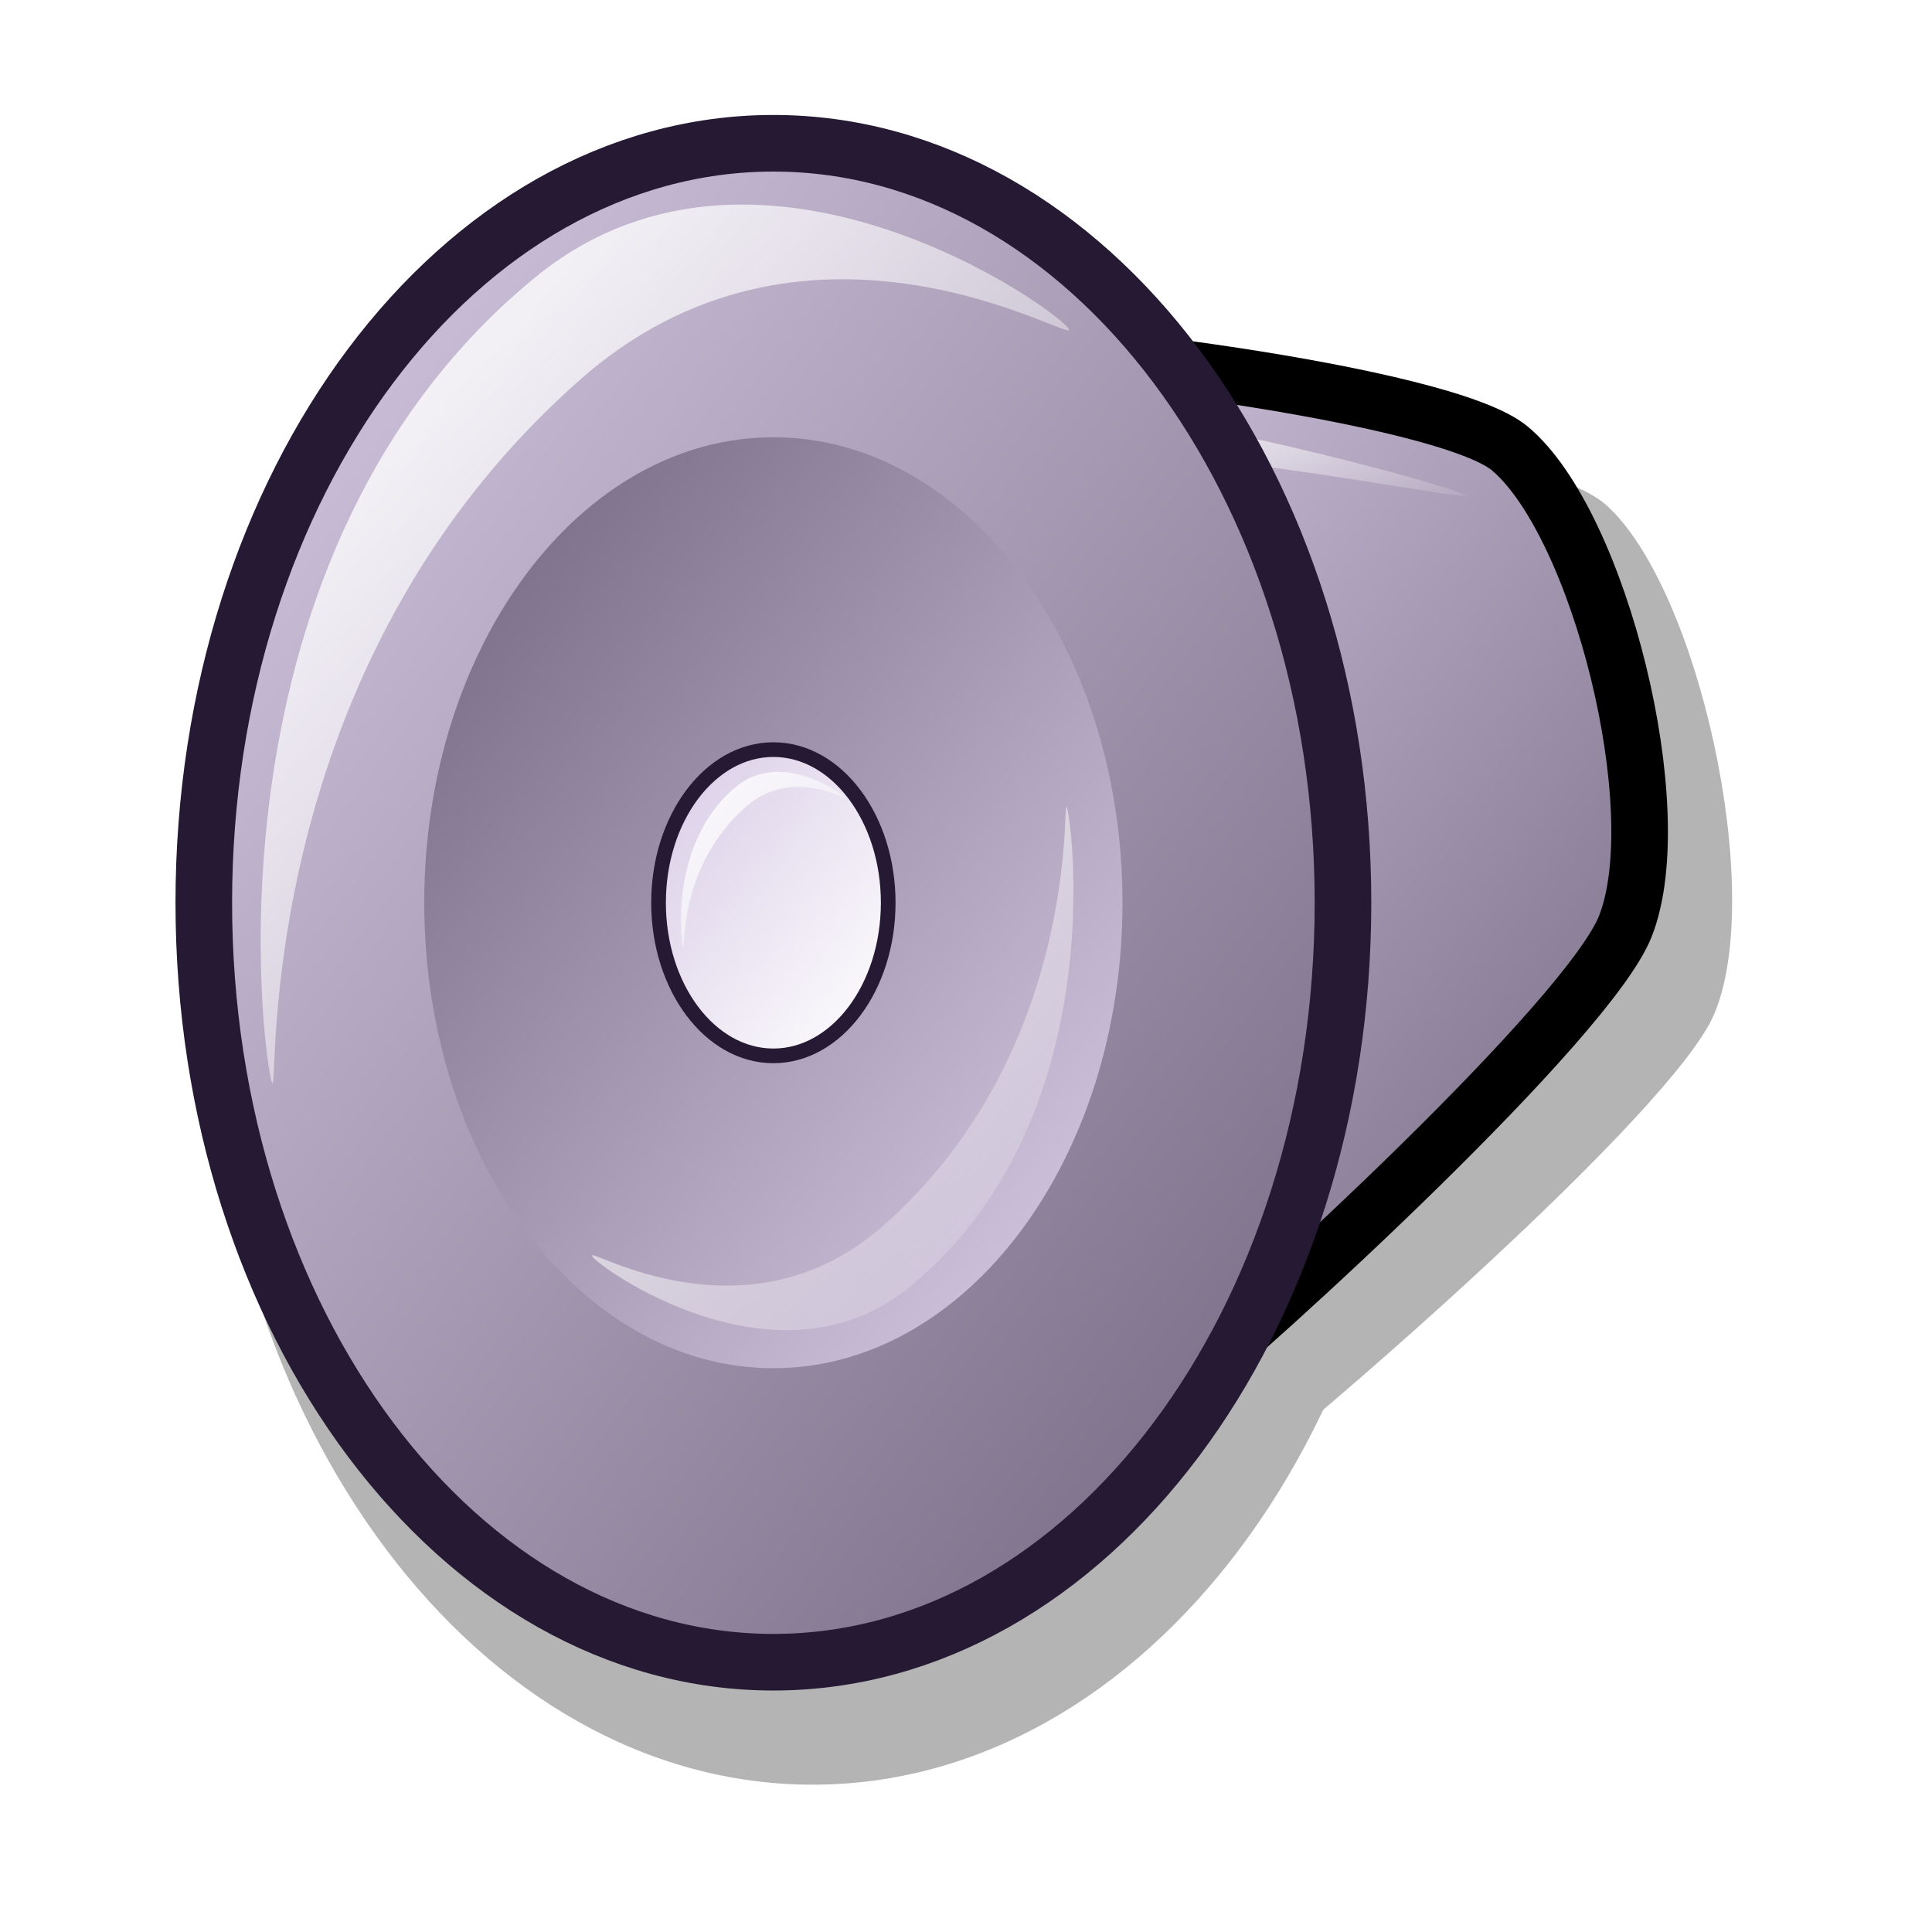
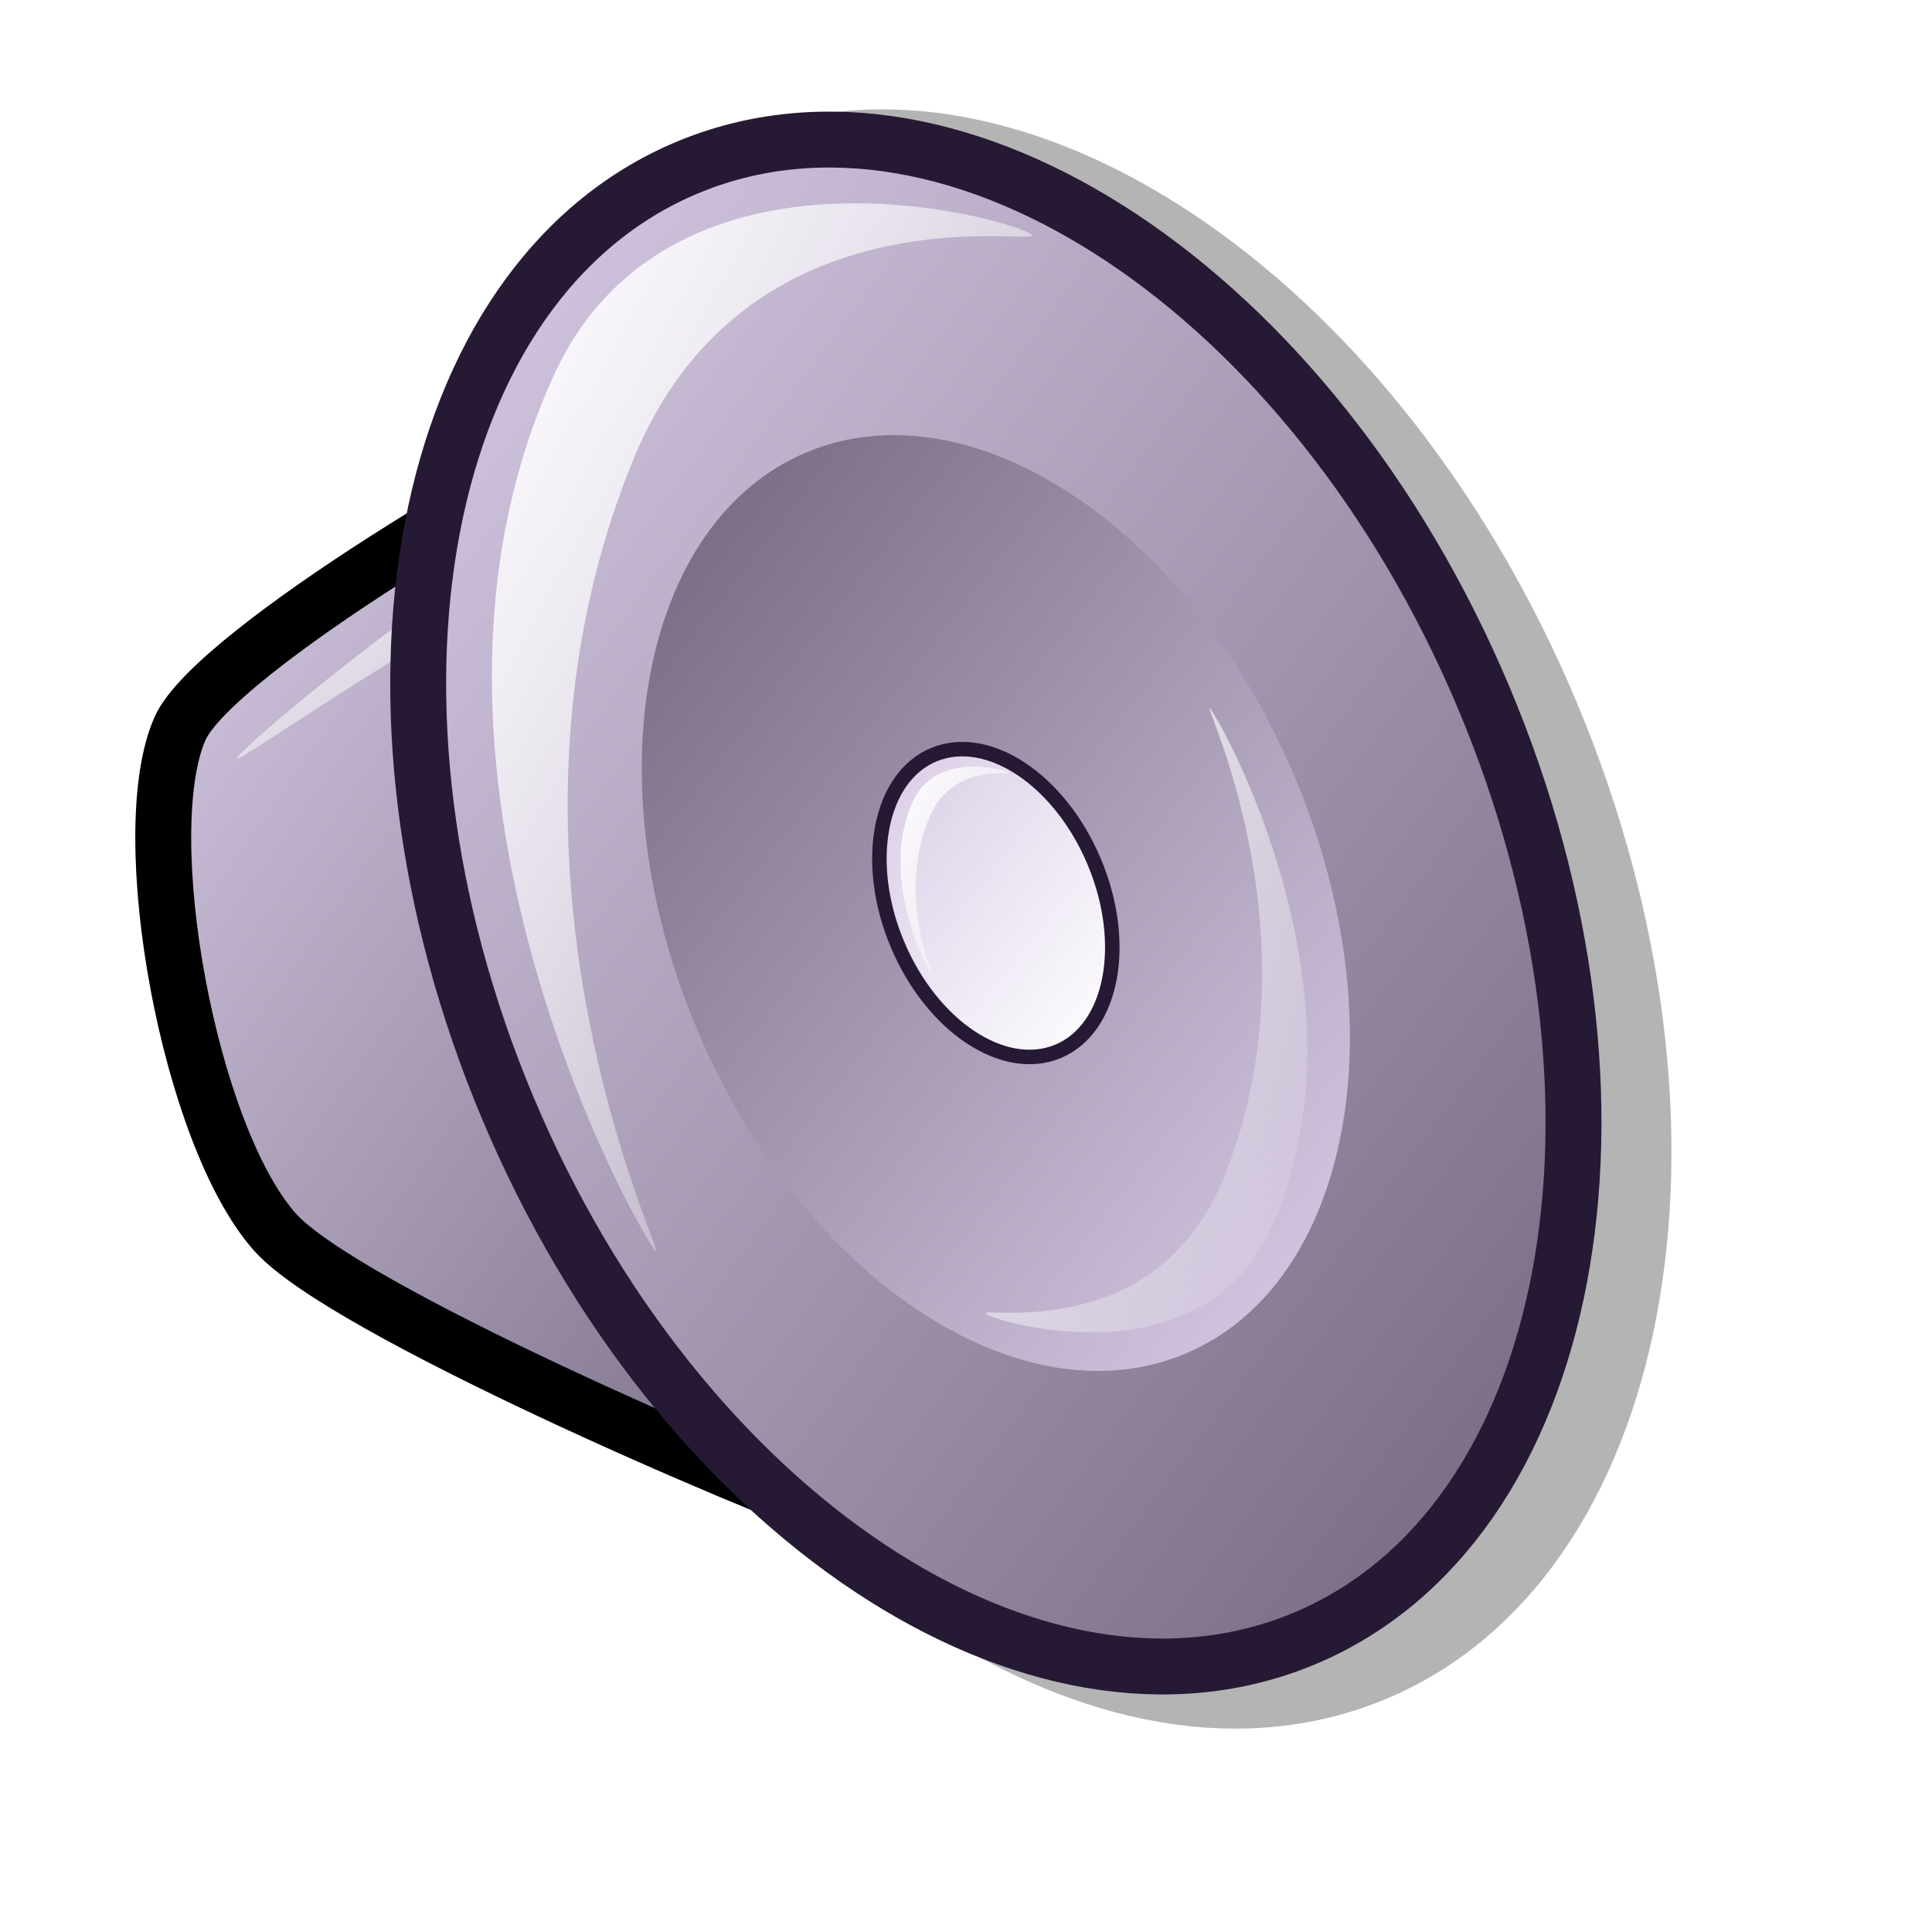
<svg xmlns="http://www.w3.org/2000/svg" xmlns:xlink="http://www.w3.org/1999/xlink" id="svg1" width="48pt" height="48pt">
  <defs id="defs3">
    <linearGradient id="linearGradient599">
      <stop style="stop-color:#ffffff;stop-opacity:1;" offset="0" id="stop600" />
      <stop style="stop-color:#d9cce6;stop-opacity:1;" offset="1" id="stop601" />
    </linearGradient>
    <linearGradient id="linearGradient584">
      <stop style="stop-color:#ffffff;stop-opacity:1;" offset="0" id="stop585" />
      <stop style="stop-color:#ffffff;stop-opacity:0;" offset="1" id="stop586" />
    </linearGradient>
    <linearGradient id="linearGradient578">
      <stop style="stop-color:#d9cce6;stop-opacity:1;" offset="0" id="stop579" />
      <stop style="stop-color:#73667f;stop-opacity:1;" offset="1" id="stop580" />
    </linearGradient>
    <linearGradient xlink:href="#linearGradient578" id="linearGradient581" x1="-0" y1="0" x2="0.979" y2="0.977" />
    <linearGradient xlink:href="#linearGradient578" id="linearGradient583" x1="0.99" y1="0.992" x2="0.031" y2="-0" />
    <linearGradient xlink:href="#linearGradient578" id="linearGradient860" x1="-0" y1="-0" x2="0.981" y2="1.008" />
    <linearGradient xlink:href="#linearGradient599" id="linearGradient861" x1="0.99" y1="0.992" x2="0.031" y2="0" />
    <linearGradient xlink:href="#linearGradient584" id="linearGradient862" x1="-0" y1="0" x2="0.975" y2="0.992" />
    <radialGradient xlink:href="#linearGradient578" id="radialGradient595" cx="0.338" cy="0.344" r="0.665" fx="0.331" fy="0.336" />
    <linearGradient xlink:href="#linearGradient584" id="linearGradient652" x1="-0" y1="-0" x2="0.996" y2="0.961" />
    <linearGradient xlink:href="#linearGradient599" id="linearGradient654" />
    <linearGradient xlink:href="#linearGradient599" id="linearGradient661" />
    <linearGradient xlink:href="#linearGradient584" id="linearGradient616" x1="-0" y1="-0" x2="0.996" y2="0.925" />
    <linearGradient xlink:href="#linearGradient584" id="linearGradient618" x1="0" y1="-0" x2="1" y2="1.008" />
    <linearGradient xlink:href="#linearGradient584" id="linearGradient620" x1="-0" y1="0" x2="1" y2="0.992" />
    <linearGradient xlink:href="#linearGradient584" id="linearGradient633" x1="0" y1="0" x2="1" y2="0" />
  </defs>
-   <g id="g650" style="opacity:0.296;">
-     <path style="font-size:12;fill-rule:evenodd;stroke-width:1.875;" d="M 40.182 49.684 C 43.741 46.988 55.413 36.82 56.783 33.598 C 58.501 29.556 56.259 19.434 53.193 16.717 C 50.944 14.724 36.64 12.56 32.522 12.563 C 28.414 12.567 34.839 53.731 40.182 49.684 z " id="path643" />
-     <path style="font-size:12;fill-rule:evenodd;stroke-width:1.875;" d="M 46.996 33.682 C 46.996 44.405 40.469 53.107 32.427 53.107 C 24.385 53.107 17.858 44.405 17.858 33.682 C 17.858 22.96 24.385 14.258 32.427 14.258 C 40.469 14.258 46.996 22.96 46.996 33.682 z " id="path644" transform="matrix(1.373487,0,0,1.373487,-17.61598,-13.82184)" />
+   <g id="g650" style="font-size:12;opacity:0.296;" transform="matrix(-0.856641,0.360299,0.407157,0.968053,44.92987,-10.66127)">
+     <path style="fill-rule:evenodd;stroke-width:1.875;" d="M 40.182,49.684 C 43.741,46.988 55.413,36.82 56.783,33.598 C 58.501,29.556 56.259,19.434 53.193,16.717 C 50.944,14.724 36.64,12.56 32.522,12.563 C 28.414,12.567 34.839,53.731 40.182,49.684 z " id="path643" />
+     <path style="fill-rule:evenodd;stroke-width:1.875;" d="M 46.996,33.682 C 46.996,44.405 40.469,53.107 32.427,53.107 C 24.385,53.107 17.858,44.405 17.858,33.682 C 17.858,22.96 24.385,14.258 32.427,14.258 C 40.469,14.258 46.996,22.96 46.996,33.682 z " id="path644" transform="matrix(1.373487,0,0,1.373487,-17.61598,-13.82184)" />
  </g>
-   <path style="font-size:12;fill:url(#linearGradient860);fill-rule:evenodd;stroke:#000000;stroke-width:1.875;" d="M 38.619 46.274 C 41.904 43.639 52.639 33.749 53.845 30.676 C 55.359 26.821 52.979 17.338 50.018 14.858 C 47.846 13.039 34.306 11.374 30.425 11.486 C 26.553 11.597 33.689 50.23 38.619 46.274 z " id="path637" />
-   <path style="fill:url(#linearGradient652);fill-rule:evenodd;stroke:none;stroke-opacity:1;stroke-width:1pt;stroke-linejoin:miter;stroke-linecap:butt;fill-opacity:1;" d="M 48.557 16.411 C 48.308 16.152 37.836 13.258 33.941 13.525 C 32.922 13.595 33.543 17.138 33.814 17.42 C 34.013 17.628 34.478 15.057 35.351 14.998 C 39.392 14.721 48.778 16.643 48.557 16.411 z " id="path642" />
-   <path style="font-size:12;fill:url(#linearGradient581);fill-rule:evenodd;stroke:#261933;stroke-width:1.875;stroke-dasharray:none;" d="M 44.488 29.904 C 44.488 43.792 36.035 55.063 25.619 55.063 C 15.204 55.063 6.751 43.792 6.751 29.904 C 6.751 16.017 15.204 4.746 25.619 4.746 C 36.035 4.746 44.488 16.017 44.488 29.904 z " id="path635" />
-   <path style="font-size:12;fill:url(#linearGradient583);fill-rule:evenodd;stroke-width:0.375;stroke:none;stroke-opacity:1;stroke-dasharray:none;" d="M 37.184 29.904 C 37.184 38.416 32.003 45.324 25.619 45.324 C 19.235 45.324 14.054 38.416 14.054 29.904 C 14.054 21.393 19.235 14.485 25.619 14.485 C 32.003 14.485 37.184 21.393 37.184 29.904 z " id="path636" />
-   <path style="font-size:12;fill:url(#linearGradient861);fill-rule:evenodd;stroke:#261933;stroke-width:0.486;" d="M 29.423 29.904 C 29.423 32.704 27.719 34.977 25.619 34.977 C 23.519 34.977 21.815 32.704 21.815 29.904 C 21.815 27.105 23.519 24.832 25.619 24.832 C 27.719 24.832 29.423 27.105 29.423 29.904 z " id="path638" />
-   <path style="fill:url(#linearGradient862);fill-rule:evenodd;stroke:none;stroke-opacity:1;stroke-width:1pt;stroke-linejoin:miter;stroke-linecap:butt;fill-opacity:1;" d="M 9.014 35.871 C 8.739 35.295 6.391 18.282 17.909 9.043 C 25.281 3.245 35.136 10.332 35.412 10.908 C 35.662 11.432 27.002 6.026 19.487 12.343 C 8.199 22.046 9.265 36.395 9.014 35.871 z " id="path639" />
-   <path style="fill:url(#linearGradient862);fill-rule:evenodd;stroke:none;stroke-opacity:1;stroke-width:1pt;stroke-linejoin:miter;stroke-linecap:butt;fill-opacity:1;" d="M 22.635 31.435 C 22.579 31.319 22.106 27.889 24.428 26.027 C 25.914 24.858 27.9 26.287 27.956 26.403 C 28.006 26.508 26.261 25.419 24.746 26.692 C 22.47 28.648 22.685 31.54 22.635 31.435 z " id="path640" />
-   <path style="fill:url(#linearGradient862);fill-rule:evenodd;stroke:none;stroke-opacity:1;stroke-width:1pt;stroke-linejoin:miter;stroke-linecap:butt;fill-opacity:1;" d="M 35.335 26.726 C 35.499 27.069 36.897 37.206 30.035 42.711 C 25.642 46.167 19.77 41.944 19.606 41.6 C 19.456 41.288 24.616 44.509 29.094 40.745 C 35.821 34.964 35.185 26.414 35.335 26.726 z " id="path641" />
+   <path style="font-size:12;fill:url(#linearGradient860);fill-rule:evenodd;stroke:#000000;stroke-width:1.852;" d="M 28.517,50.445 C 24.631,49.078 11.408,43.371 9.123,40.831 C 6.257,37.644 4.434,27.608 5.961,24.139 C 7.081,21.596 18.002,15.106 21.373,13.815 C 24.734,12.528 34.351,52.498 28.517,50.445 z " id="path637" />
+   <path style="font-size:12;fill:url(#linearGradient652);fill-rule:evenodd;stroke-width:1pt;" d="M 7.846,25.117 C 7.953,24.776 15.746,18.202 19.191,17.056 C 20.092,16.757 21.003,20.41 20.886,20.781 C 20.8,21.055 19.355,18.733 18.582,18.99 C 15.008,20.178 7.75,25.42 7.846,25.117 z " id="path642" />
+   <path style="font-size:12;fill:url(#linearGradient581);fill-rule:evenodd;stroke:#261933;stroke-width:1.852;" d="M 16.825,36.713 C 22.479,50.156 34.31,58.021 43.232,54.269 C 52.154,50.516 54.807,36.56 49.152,23.116 C 43.498,9.672 31.668,1.807 22.745,5.56 C 13.823,9.313 11.171,23.269 16.825,36.713 z " id="path635" />
+   <path style="font-size:12;fill:url(#linearGradient583);fill-rule:evenodd;stroke-width:0.375;" d="M 23.082,34.081 C 26.547,42.321 33.798,47.141 39.267,44.841 C 44.735,42.541 46.361,33.987 42.895,25.748 C 39.43,17.508 32.179,12.687 26.711,14.988 C 21.242,17.288 19.616,25.841 23.082,34.081 z " id="path636" />
+   <path style="font-size:12;fill:url(#linearGradient861);fill-rule:evenodd;stroke:#261933;stroke-width:0.48;" d="M 29.73,31.285 C 30.87,33.995 33.255,35.581 35.054,34.825 C 36.853,34.068 37.387,31.254 36.247,28.544 C 35.107,25.833 32.722,24.248 30.923,25.004 C 29.125,25.761 28.59,28.575 29.73,31.285 z " id="path638" />
+   <path style="font-size:12;fill:url(#linearGradient862);fill-rule:evenodd;stroke-width:1pt;" d="M 21.723,41.45 C 21.253,40.992 12.315,25.368 18.419,12.275 C 22.374,4.005 33.701,7.315 34.172,7.774 C 34.6,8.191 24.981,6.078 21.115,14.9 C 15.395,28.361 22.151,41.867 21.723,41.45 z " id="path639" />
+   <path style="font-size:12;fill:url(#linearGradient862);fill-rule:evenodd;stroke-width:1pt;" d="M 30.924,32.394 C 30.829,32.301 29.027,29.152 30.258,26.513 C 31.055,24.846 33.338,25.513 33.433,25.606 C 33.52,25.689 31.581,25.264 30.801,27.042 C 29.648,29.755 31.01,32.478 30.924,32.394 z " id="path640" />
+   <path style="font-size:12;fill:url(#linearGradient862);fill-rule:evenodd;stroke-width:1pt;" d="M 40.071,23.449 C 40.351,23.722 45.676,33.032 42.039,40.834 C 39.683,45.761 32.933,43.789 32.652,43.516 C 32.398,43.267 38.129,44.526 40.433,39.269 C 43.841,31.249 39.815,23.201 40.071,23.449 z " id="path641" />
</svg>
